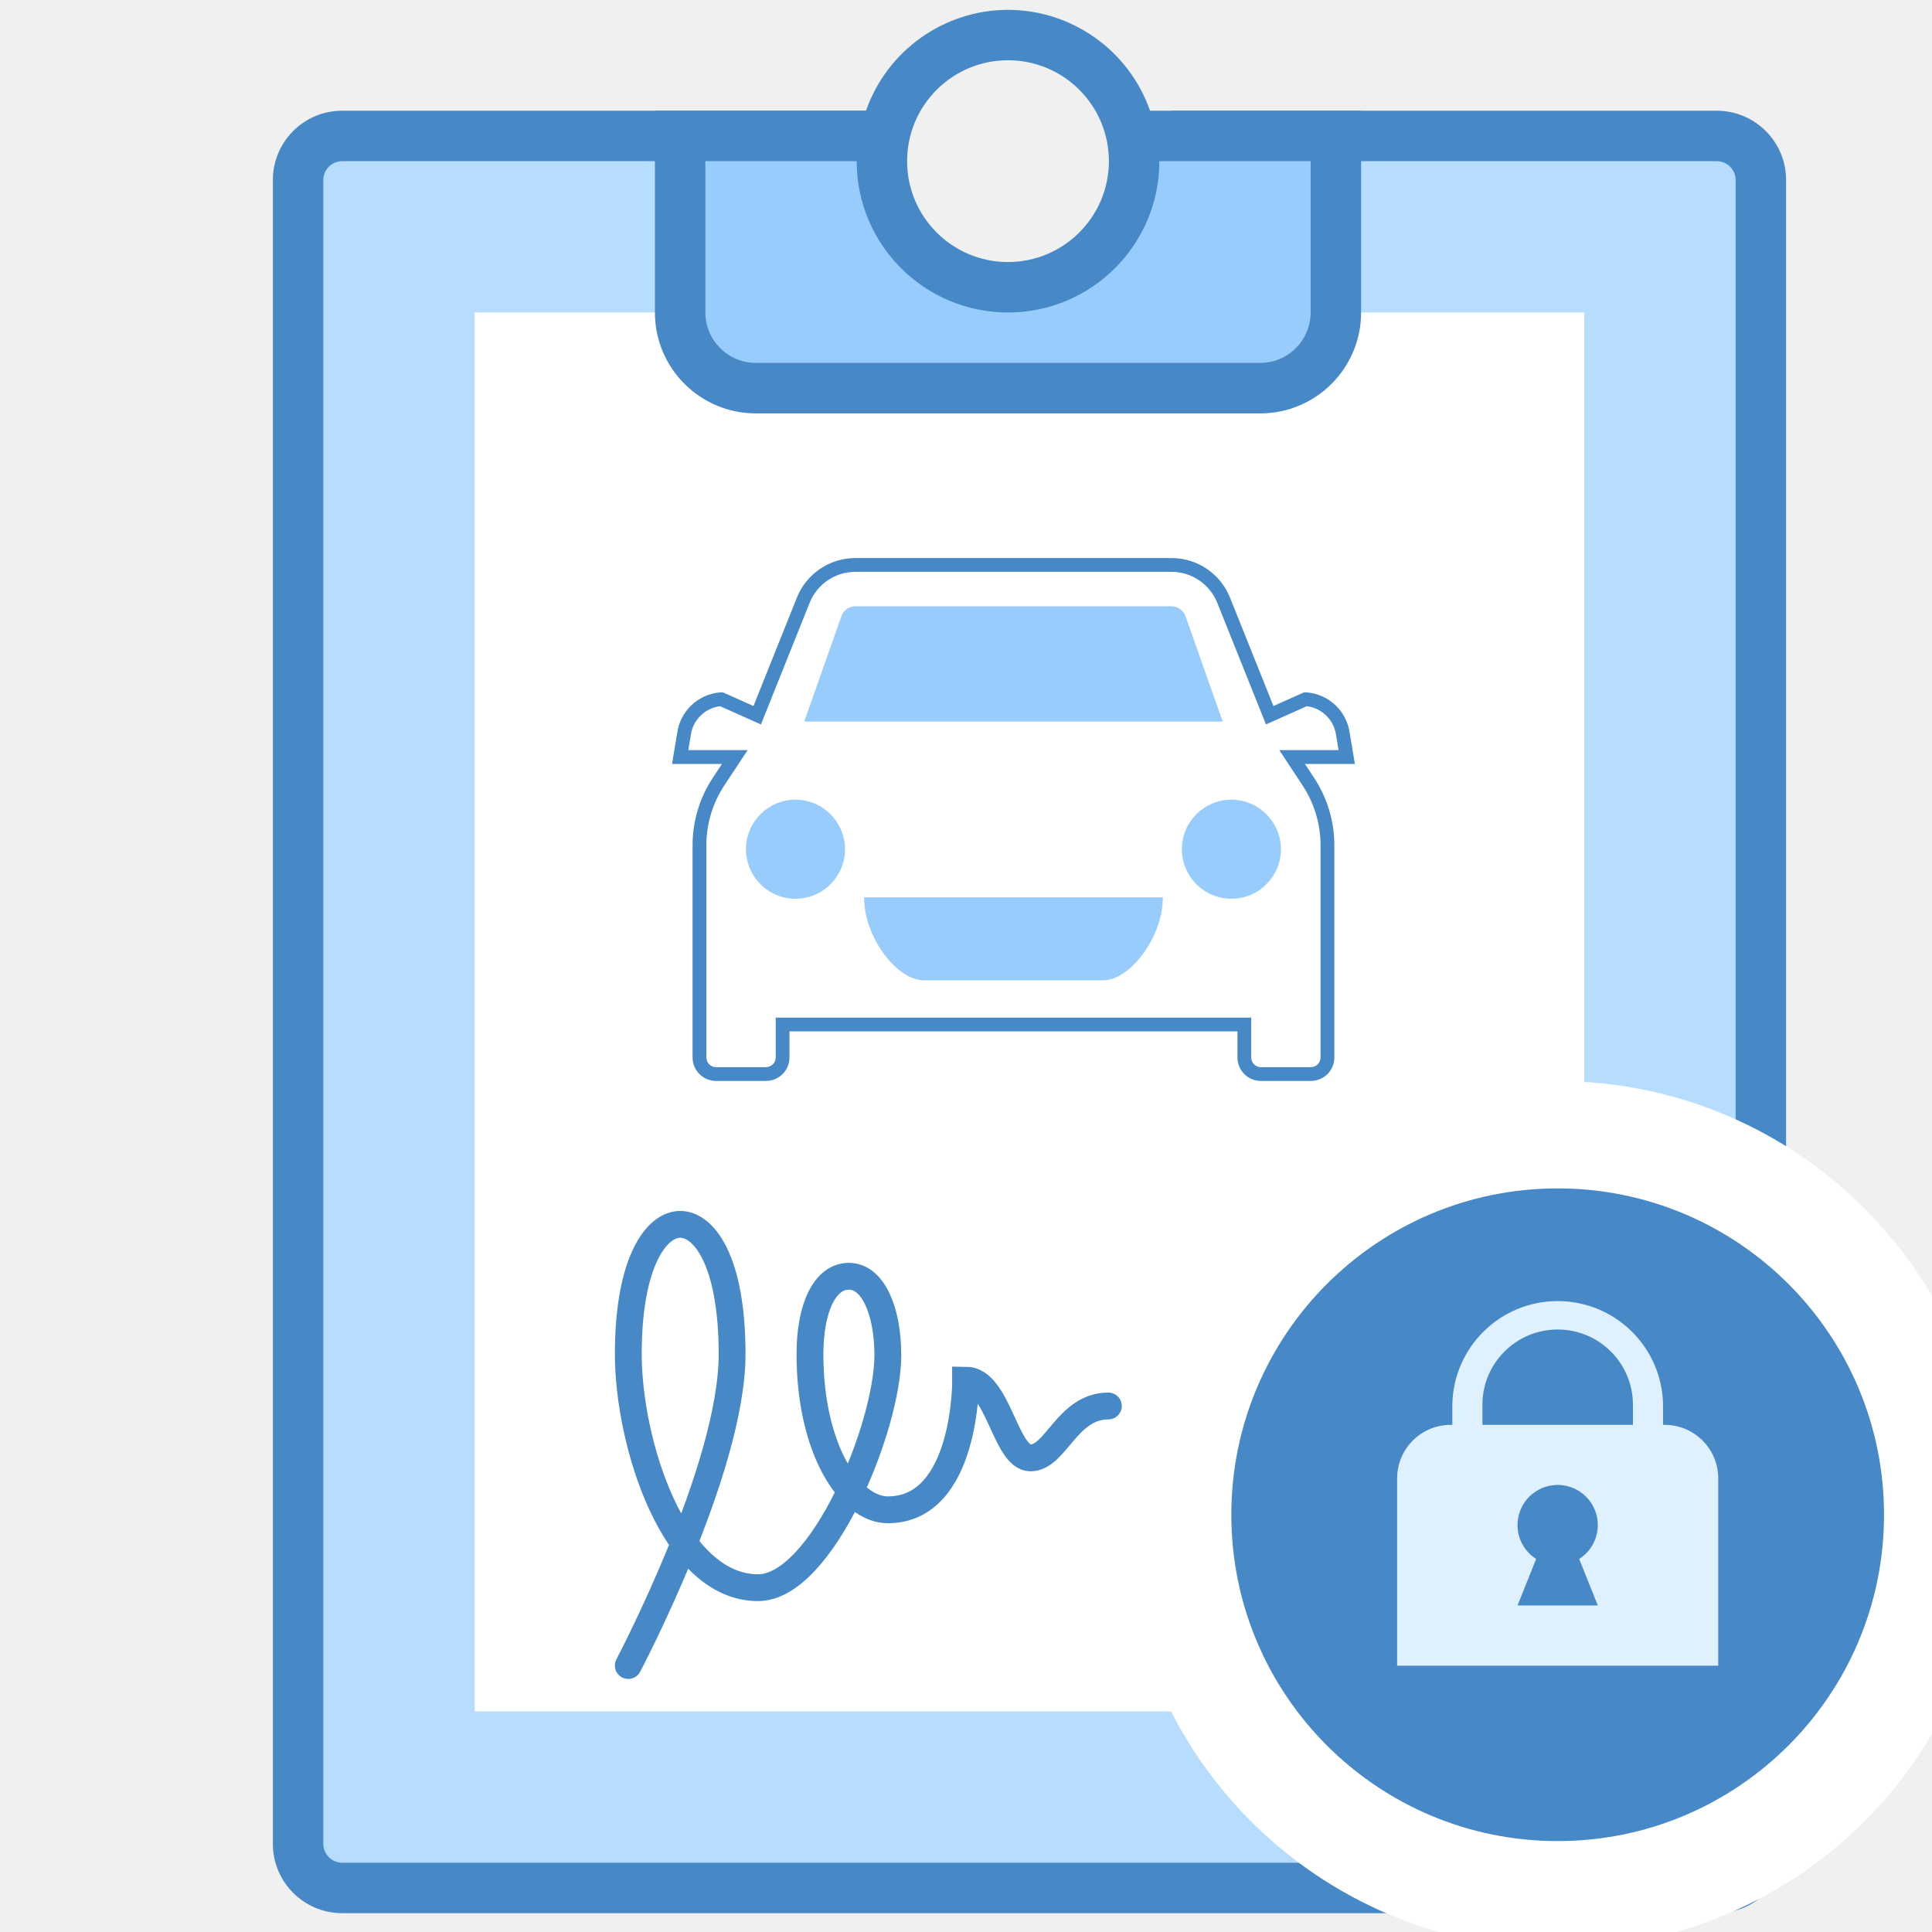
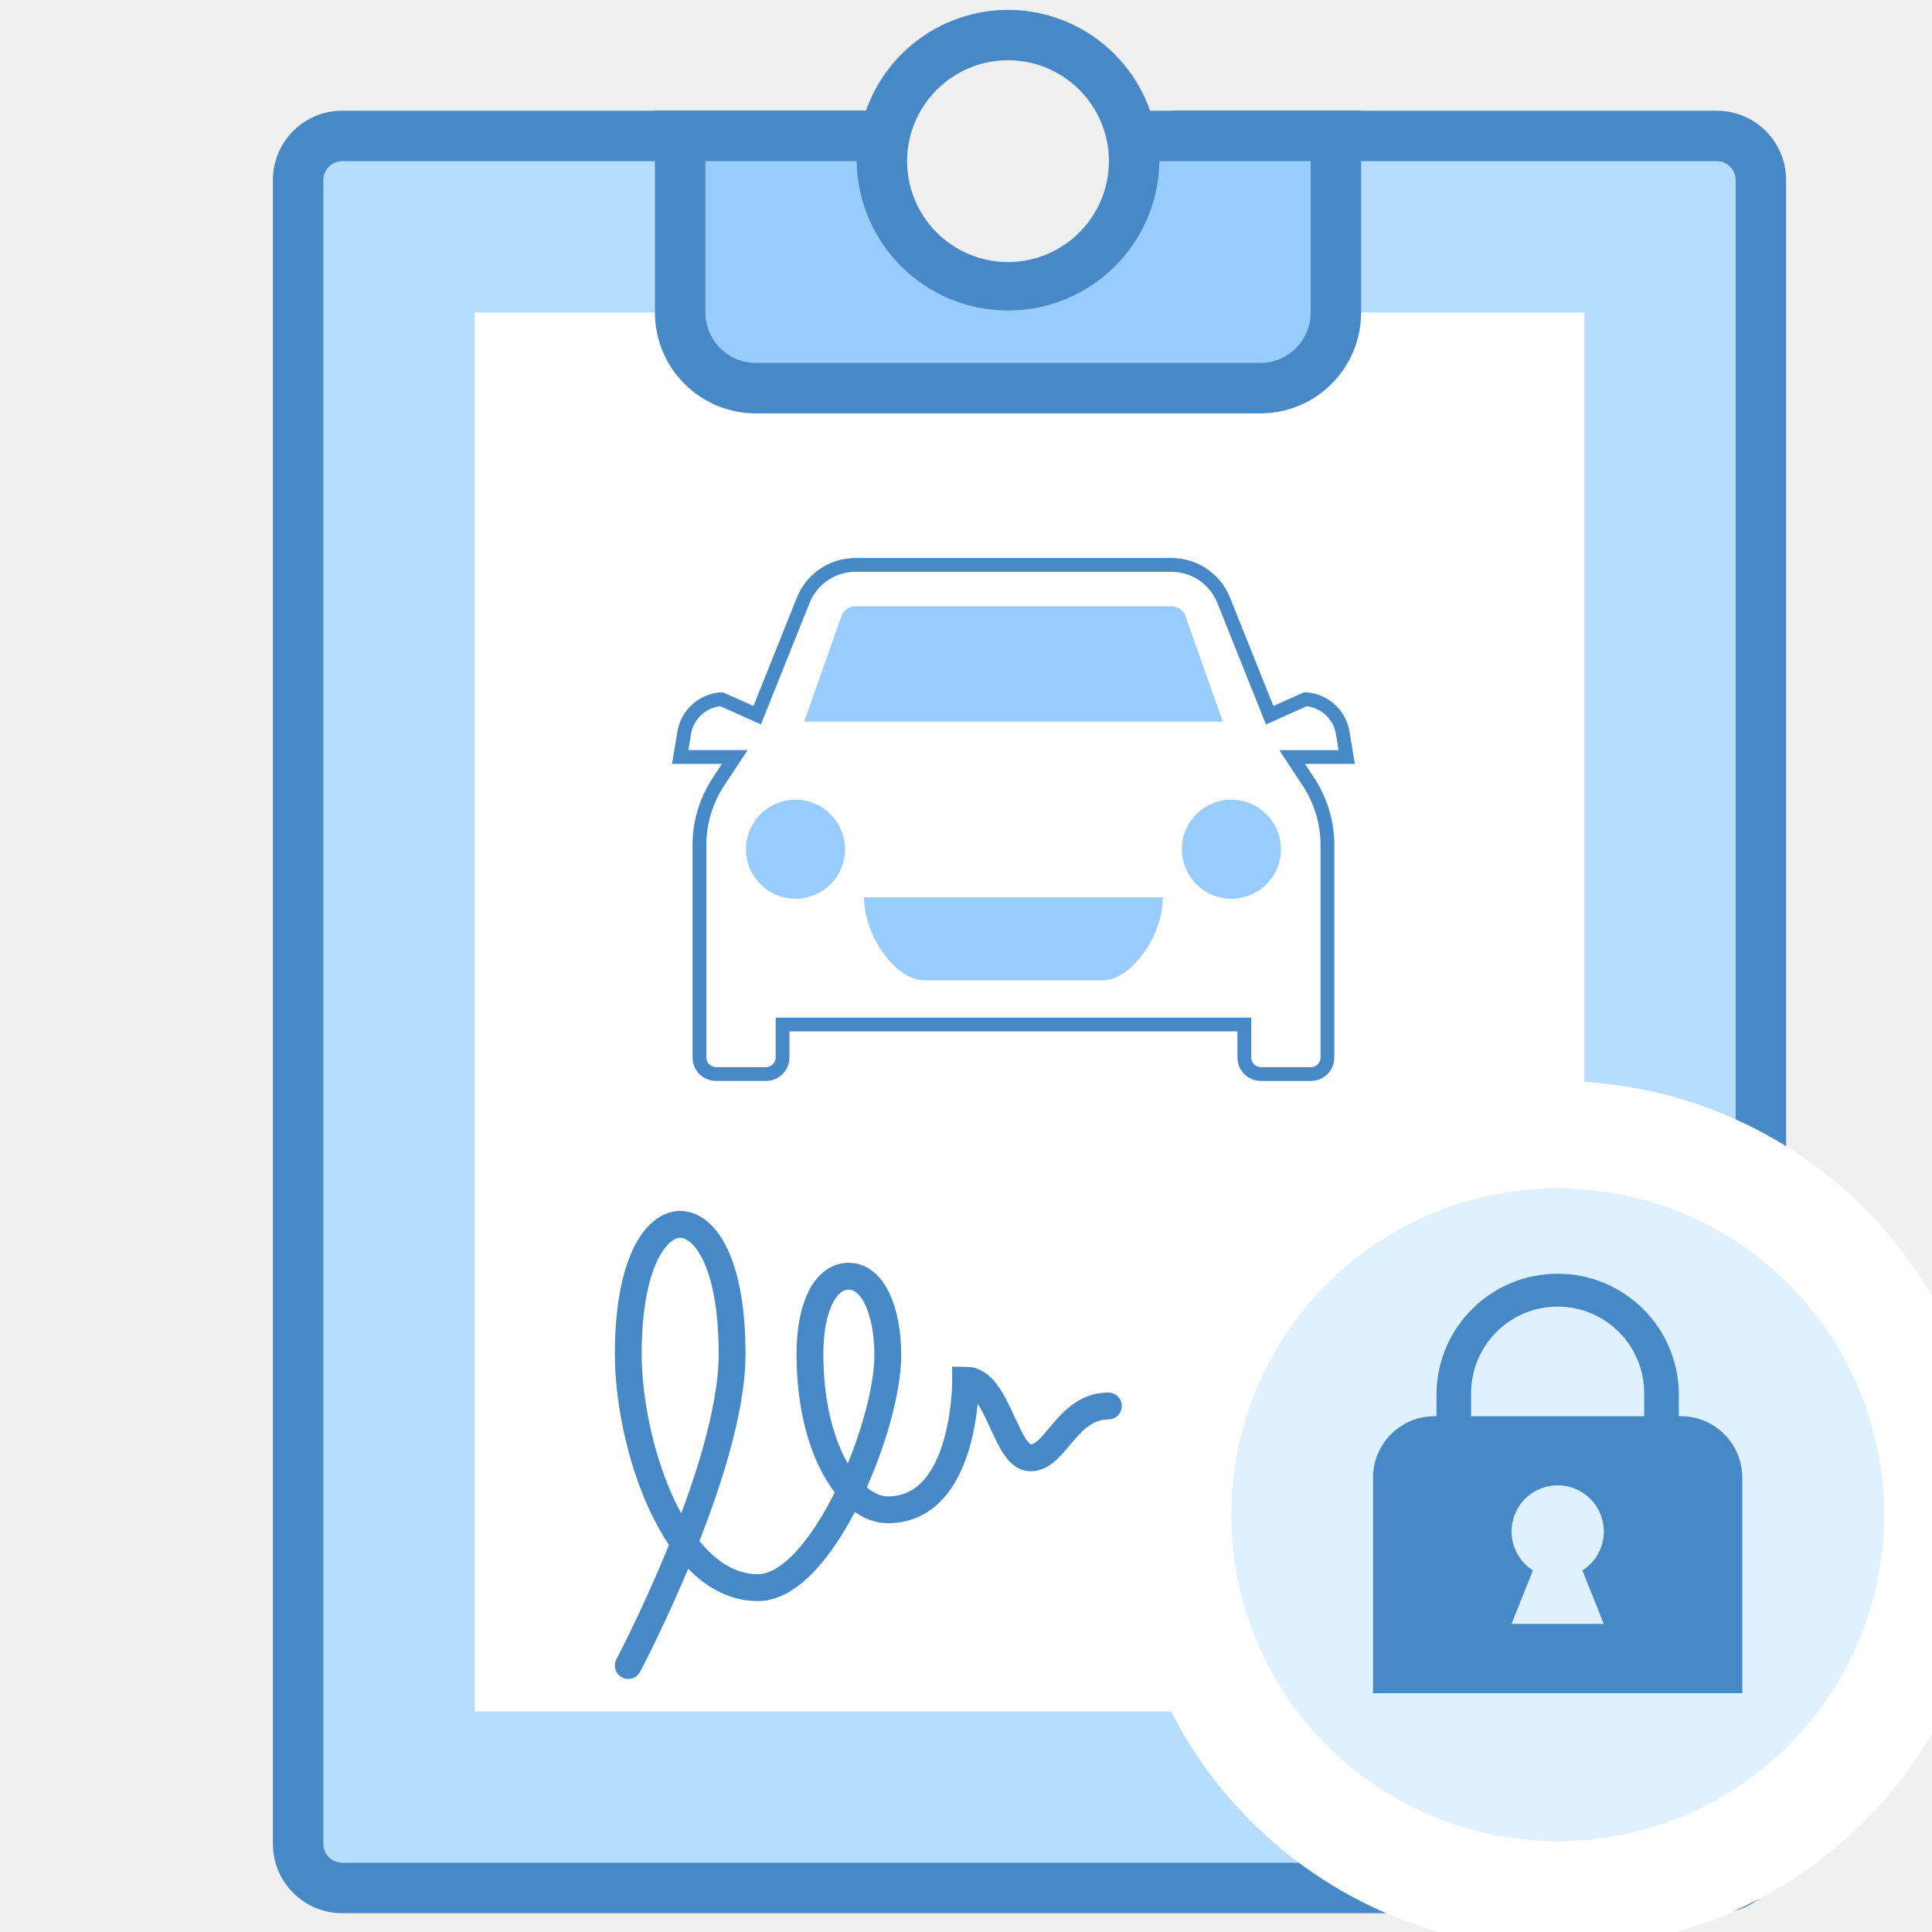
- <svg xmlns="http://www.w3.org/2000/svg" xmlns:xlink="http://www.w3.org/1999/xlink" id="752e721c-6f6c-4e77-ab60-49ee60d693cb" data-name="Layer 1" viewBox="0 0 72 72">
+ <svg xmlns="http://www.w3.org/2000/svg" xmlns:xlink="http://www.w3.org/1999/xlink" data-name="Layer 1" viewBox="0 0 72 72">
  <defs>
-     <symbol id="0c5793ac-3b98-48d8-aadc-1e7f0b1d0826" data-name="tablet" viewBox="0 0 56.393 70.931">
-       <path d="M2.564,69.991A1.645,1.645,0,0,1,.94,68.328V6.363A1.645,1.645,0,0,1,2.564,4.699H21.692a5.897,5.897,0,0,0-.075.94,6.579,6.579,0,0,0,13.158,0,5.909,5.909,0,0,0-.075-.94H53.829A1.645,1.645,0,0,1,55.453,6.363V68.328a1.647,1.647,0,0,1-1.624,1.664Z" fill="#b6dcfe" />
-       <path d="M53.829,5.639a.706.706,0,0,1,.684.724V68.33a.705.705,0,0,1-.684.722H2.564a.706.706,0,0,1-.684-.724V6.363a.706.706,0,0,1,.684-.724H20.677a7.519,7.519,0,0,0,15.038,0H53.829m0-1.88H33.49a5.568,5.568,0,0,1,.346,1.88,5.639,5.639,0,0,1-11.279,0,5.566,5.566,0,0,1,.346-1.88H2.564A2.584,2.584,0,0,0,0,6.363V68.33a2.584,2.584,0,0,0,2.564,2.602H53.831a2.584,2.584,0,0,0,2.562-2.603V6.363A2.584,2.584,0,0,0,53.829,3.76Z" fill="#4788c7" />
-       <rect x="7.519" y="11.279" width="41.355" height="52.133" fill="#fff" />
-       <path d="M17.998,14.098a2.823,2.823,0,0,1-2.82-2.82V4.699h7.587l.073-.201a4.645,4.645,0,0,0-.141,1.141,4.699,4.699,0,0,0,9.399,0,4.65,4.65,0,0,0-.141-1.141l.073.201H39.615v6.579a2.823,2.823,0,0,1-2.82,2.82ZM27.391.94h0Z" fill="#98ccfd" />
-       <path d="M38.675,5.639v5.639a1.883,1.883,0,0,1-1.88,1.88H17.998a1.883,1.883,0,0,1-1.88-1.88V5.639h5.639a5.639,5.639,0,0,0,11.279,0h5.639M27.396,0a5.621,5.621,0,0,0-5.293,3.76h-7.865v7.519a3.759,3.759,0,0,0,3.76,3.76H36.795a3.759,3.759,0,0,0,3.76-3.76V3.76H32.69A5.621,5.621,0,0,0,27.396,0Zm0,9.399A3.76,3.76,0,1,1,31.156,5.639a3.763,3.763,0,0,1-3.76,3.76Z" fill="#4788c7" />
+     <symbol id="a" data-name="tablet" viewBox="0 0 56.393 70.931">
+       <path d="M2.564 69.991A1.645 1.645 0 0 1 .94 68.328V6.363a1.645 1.645 0 0 1 1.624-1.664h19.128a5.897 5.897 0 0 0-.075.94 6.58 6.58 0 0 0 13.159 0 5.909 5.909 0 0 0-.076-.94H53.83a1.645 1.645 0 0 1 1.624 1.664v61.965a1.647 1.647 0 0 1-1.624 1.663z" fill="#b6dcfe" />
+       <path d="M53.829 5.64a.706.706 0 0 1 .684.723V68.33a.705.705 0 0 1-.684.722H2.564a.706.706 0 0 1-.684-.724V6.363a.706.706 0 0 1 .684-.724h18.113a7.52 7.52 0 0 0 15.039 0h18.113m0-1.88H33.49a5.568 5.568 0 0 1 .346 1.88 5.64 5.64 0 0 1-11.279 0 5.566 5.566 0 0 1 .346-1.88H2.564A2.584 2.584 0 0 0 0 6.363V68.33a2.584 2.584 0 0 0 2.564 2.602h51.267a2.584 2.584 0 0 0 2.562-2.604V6.363a2.584 2.584 0 0 0-2.564-2.603z" fill="#4788c7" />
+       <path fill="#fff" d="M7.519 11.279h41.355v52.133H7.519z" />
+       <path d="M17.998 14.098a2.823 2.823 0 0 1-2.82-2.82V4.7h7.586l.074-.2a4.645 4.645 0 0 0-.141 1.14 4.7 4.7 0 0 0 9.399 0 4.65 4.65 0 0 0-.141-1.14l.073.2h7.587v6.58a2.823 2.823 0 0 1-2.82 2.82zM27.39.94z" fill="#98ccfd" />
+       <path d="M38.675 5.64v5.639a1.883 1.883 0 0 1-1.88 1.88H17.998a1.883 1.883 0 0 1-1.88-1.88v-5.64h5.639a5.64 5.64 0 0 0 11.279 0h5.639M27.397 0a5.621 5.621 0 0 0-5.294 3.76h-7.865v7.52a3.759 3.759 0 0 0 3.76 3.759h18.797a3.759 3.759 0 0 0 3.76-3.76V3.76H32.69A5.621 5.621 0 0 0 27.397 0zm0 9.399a3.76 3.76 0 1 1 3.759-3.76 3.763 3.763 0 0 1-3.76 3.76z" fill="#4788c7" />
    </symbol>
  </defs>
-   <use width="56.393" height="70.931" transform="translate(10.1691 0.3667)" xlink:href="#0c5793ac-3b98-48d8-aadc-1e7f0b1d0826" />
-   <path d="M46.999,40.027a.62.62,0,0,1-.626-.626V38.181H29.165v1.221a.62.62,0,0,1-.626.626H26.693a.62.62,0,0,1-.627-.626V31.504a4.303,4.303,0,0,1,.717-2.382l.602-.909H25.347l.144-.853a1.514,1.514,0,0,1,1.346-1.3h.055l1.328.594,1.714-4.28a2.088,2.088,0,0,1,1.951-1.32H43.653a2.091,2.091,0,0,1,1.951,1.32l1.713,4.28,1.328-.594H48.7a1.517,1.517,0,0,1,1.347,1.3l.142.853H48.154l.6.909a4.315,4.315,0,0,1,.717,2.382v7.897a.62.62,0,0,1-.626.626Z" fill="#fff" />
-   <path d="M43.653,21.31A1.841,1.841,0,0,1,45.366,22.47l1.813,4.527L48.7,26.318a1.26,1.26,0,0,1,1.093,1.086l.092.552H47.676l.378.573.486.736a4.066,4.066,0,0,1,.673,2.24v7.897a.363.363,0,0,1-.369.369h-1.846a.363.363,0,0,1-.369-.369V37.924H28.908v1.477a.363.363,0,0,1-.369.369h-1.846a.363.363,0,0,1-.369-.369V31.504a4.051,4.051,0,0,1,.673-2.24l.865-1.308H25.651l.092-.552a1.26,1.26,0,0,1,1.093-1.086l1.522.68L30.171,22.47A1.841,1.841,0,0,1,31.884,21.31H43.653m0-.513H31.884a2.346,2.346,0,0,0-2.19,1.483L28.08,26.311l-1.034-.462-.1-.045h-.11a1.757,1.757,0,0,0-1.599,1.515l-.092.552-.1.598h1.862l-.338.511a4.552,4.552,0,0,0-.759,2.523v7.897a.873.873,0,0,0,.883.883h1.846a.873.873,0,0,0,.882-.883v-.963H46.116v.963a.873.873,0,0,0,.882.883h1.846a.873.873,0,0,0,.883-.883V31.504a4.57,4.57,0,0,0-.758-2.522l-.338-.512h1.862l-.1-.598L50.3,27.319A1.757,1.757,0,0,0,48.7,25.804h-.109l-.1.045-1.034.462L45.842,22.279a2.346,2.346,0,0,0-2.19-1.482Z" fill="#4788c7" />
-   <path d="M29.646,29.802a1.846,1.846,0,1,0,1.846,1.846A1.851,1.851,0,0,0,29.646,29.802Z" fill="#98ccfd" />
-   <path d="M45.891,29.802a1.846,1.846,0,1,0,1.846,1.846A1.851,1.851,0,0,0,45.891,29.802Z" fill="#98ccfd" />
-   <path d="M41.114,36.533c.987,0,2.222-1.587,2.222-3.093H32.201c0,1.505,1.235,3.093,2.222,3.093Z" fill="#98ccfd" />
-   <path d="M29.971,26.892,31.369,22.93a.553.553,0,0,1,.515-.336H43.652a.559.559,0,0,1,.522.352l1.393,3.946Z" fill="#98ccfd" />
-   <g id="8eec81c2-69b2-4fdc-9977-604caacb51a0" data-name="circle/plus">
-     <path d="M58.05,70.611A14.162,14.162,0,1,1,72.212,56.45,14.178,14.178,0,0,1,58.05,70.611Z" fill="#4788c7" />
-     <path d="M58.05,44.288A12.162,12.162,0,1,1,45.888,56.45,12.162,12.162,0,0,1,58.05,44.288m0-4A16.162,16.162,0,1,0,74.212,56.45,16.18,16.18,0,0,0,58.05,40.288Z" fill="#fff" />
-     <path d="M62.039,53.1h-.062v-.748a3.927,3.927,0,0,0-7.853,0V53.1h-.062a1.995,1.995,0,0,0-1.995,1.995V62.075H64.034V55.094A1.995,1.995,0,0,0,62.039,53.1Zm-2.493,6.731H56.554l.693-1.733a1.496,1.496,0,1,1,1.605,0ZM60.855,53.1h-5.61v-.748a2.805,2.805,0,0,1,5.61,0Z" fill="#dff0fe" />
-   </g>
-   <path id="b97f9576-b774-4bca-aa60-f5d3d1fc3d13" data-name="&lt;Контур&gt;" d="M41.306,52.397c-1.542,0-1.956,1.934-2.901,1.934S37.201,51.43,35.987,51.43c0,0,.041,4.836-2.901,4.836-1.41,0-2.901-2.256-2.901-5.803,0-1.744.564-2.901,1.451-2.901s1.451,1.265,1.451,2.95c0,2.652-2.458,8.656-4.836,8.656-3.143,0-4.836-5.399-4.836-8.704,0-3.465,1.059-4.836,1.934-4.836s1.934,1.33,1.934,4.836c0,4.288-3.869,11.605-3.869,11.605" fill="none" stroke="#4788c7" stroke-linecap="round" stroke-miterlimit="10" />
+   <use width="56.393" height="70.931" transform="translate(10.17 .367)" xlink:href="#a" />
+   <path d="M46.999 40.027a.62.62 0 0 1-.626-.626v-1.22H29.165v1.22a.62.62 0 0 1-.626.626h-1.846a.62.62 0 0 1-.627-.626v-7.897a4.303 4.303 0 0 1 .717-2.382l.601-.91h-2.037l.144-.852a1.514 1.514 0 0 1 1.346-1.3h.054l1.328.594 1.714-4.28a2.088 2.088 0 0 1 1.951-1.32h11.769a2.091 2.091 0 0 1 1.951 1.32l1.713 4.28 1.328-.594h.055a1.517 1.517 0 0 1 1.347 1.3l.141.853h-2.034l.6.91a4.315 4.315 0 0 1 .717 2.38v7.898a.62.62 0 0 1-.626.626z" fill="#fff" />
+   <path d="M43.653 21.31a1.841 1.841 0 0 1 1.713 1.16l1.813 4.527 1.521-.68a1.26 1.26 0 0 1 1.093 1.086l.093.553h-2.21l.378.572.486.736a4.066 4.066 0 0 1 .673 2.24V39.4a.363.363 0 0 1-.369.37h-1.846a.363.363 0 0 1-.369-.37v-1.477H28.908v1.477a.363.363 0 0 1-.37.37h-1.845a.363.363 0 0 1-.37-.37v-7.897a4.05 4.05 0 0 1 .674-2.24l.865-1.309h-2.21l.092-.552a1.26 1.26 0 0 1 1.093-1.086l1.521.68 1.813-4.527a1.841 1.841 0 0 1 1.713-1.16h11.769m0-.513H31.884a2.346 2.346 0 0 0-2.19 1.482l-1.614 4.032-1.034-.462-.1-.045h-.11a1.757 1.757 0 0 0-1.6 1.515l-.092.552-.1.598h1.862l-.338.512a4.552 4.552 0 0 0-.759 2.523V39.4a.873.873 0 0 0 .883.882h1.846a.873.873 0 0 0 .882-.882v-.963h16.696v.963a.873.873 0 0 0 .882.883h1.846a.873.873 0 0 0 .883-.883v-7.897a4.57 4.57 0 0 0-.758-2.523l-.339-.512h1.862l-.1-.598-.092-.552a1.757 1.757 0 0 0-1.6-1.515h-.11l-.1.045-1.034.462-1.614-4.032a2.346 2.346 0 0 0-2.19-1.482z" fill="#4788c7" />
+   <path d="M29.646 29.802a1.846 1.846 0 1 0 1.846 1.846 1.851 1.851 0 0 0-1.846-1.846zM45.89 29.802a1.846 1.846 0 1 0 1.847 1.846 1.851 1.851 0 0 0-1.846-1.846zM41.114 36.533c.987 0 2.222-1.588 2.222-3.093H32.201c0 1.505 1.235 3.093 2.222 3.093zM29.97 26.892l1.399-3.962a.553.553 0 0 1 .515-.336h11.768a.559.559 0 0 1 .522.352l1.393 3.946z" fill="#98ccfd" />
+   <path d="M58.05 70.611A14.162 14.162 0 1 1 72.213 56.45 14.178 14.178 0 0 1 58.05 70.611z" fill="#dff0fe" />
+   <path d="M58.05 44.288A12.162 12.162 0 1 1 45.888 56.45 12.162 12.162 0 0 1 58.05 44.288m0-4A16.162 16.162 0 1 0 74.212 56.45 16.18 16.18 0 0 0 58.05 40.288z" fill="#fff" />
+   <path d="M62.637 52.777h-.072v-.86a4.516 4.516 0 0 0-9.031 0v.86h-.071a2.294 2.294 0 0 0-2.294 2.294V63.1H64.93V55.07a2.294 2.294 0 0 0-2.294-2.294zm-2.867 7.741h-3.44l.797-1.993a1.72 1.72 0 1 1 1.846 0zm1.505-7.74h-6.451v-.86a3.225 3.225 0 1 1 6.45 0z" fill="#4788c7" />
+   <path data-name="&lt;Контур&gt;" d="M41.306 52.397c-1.542 0-1.956 1.934-2.901 1.934S37.2 51.43 35.987 51.43c0 0 .04 4.836-2.901 4.836-1.41 0-2.902-2.257-2.902-5.803 0-1.744.564-2.902 1.45-2.902s1.452 1.265 1.452 2.95c0 2.652-2.459 8.656-4.836 8.656-3.143 0-4.836-5.4-4.836-8.704 0-3.465 1.06-4.835 1.935-4.835s1.934 1.33 1.934 4.835c0 4.288-3.869 11.606-3.869 11.606" fill="none" stroke="#4788c7" stroke-linecap="round" stroke-miterlimit="10" />
</svg>
